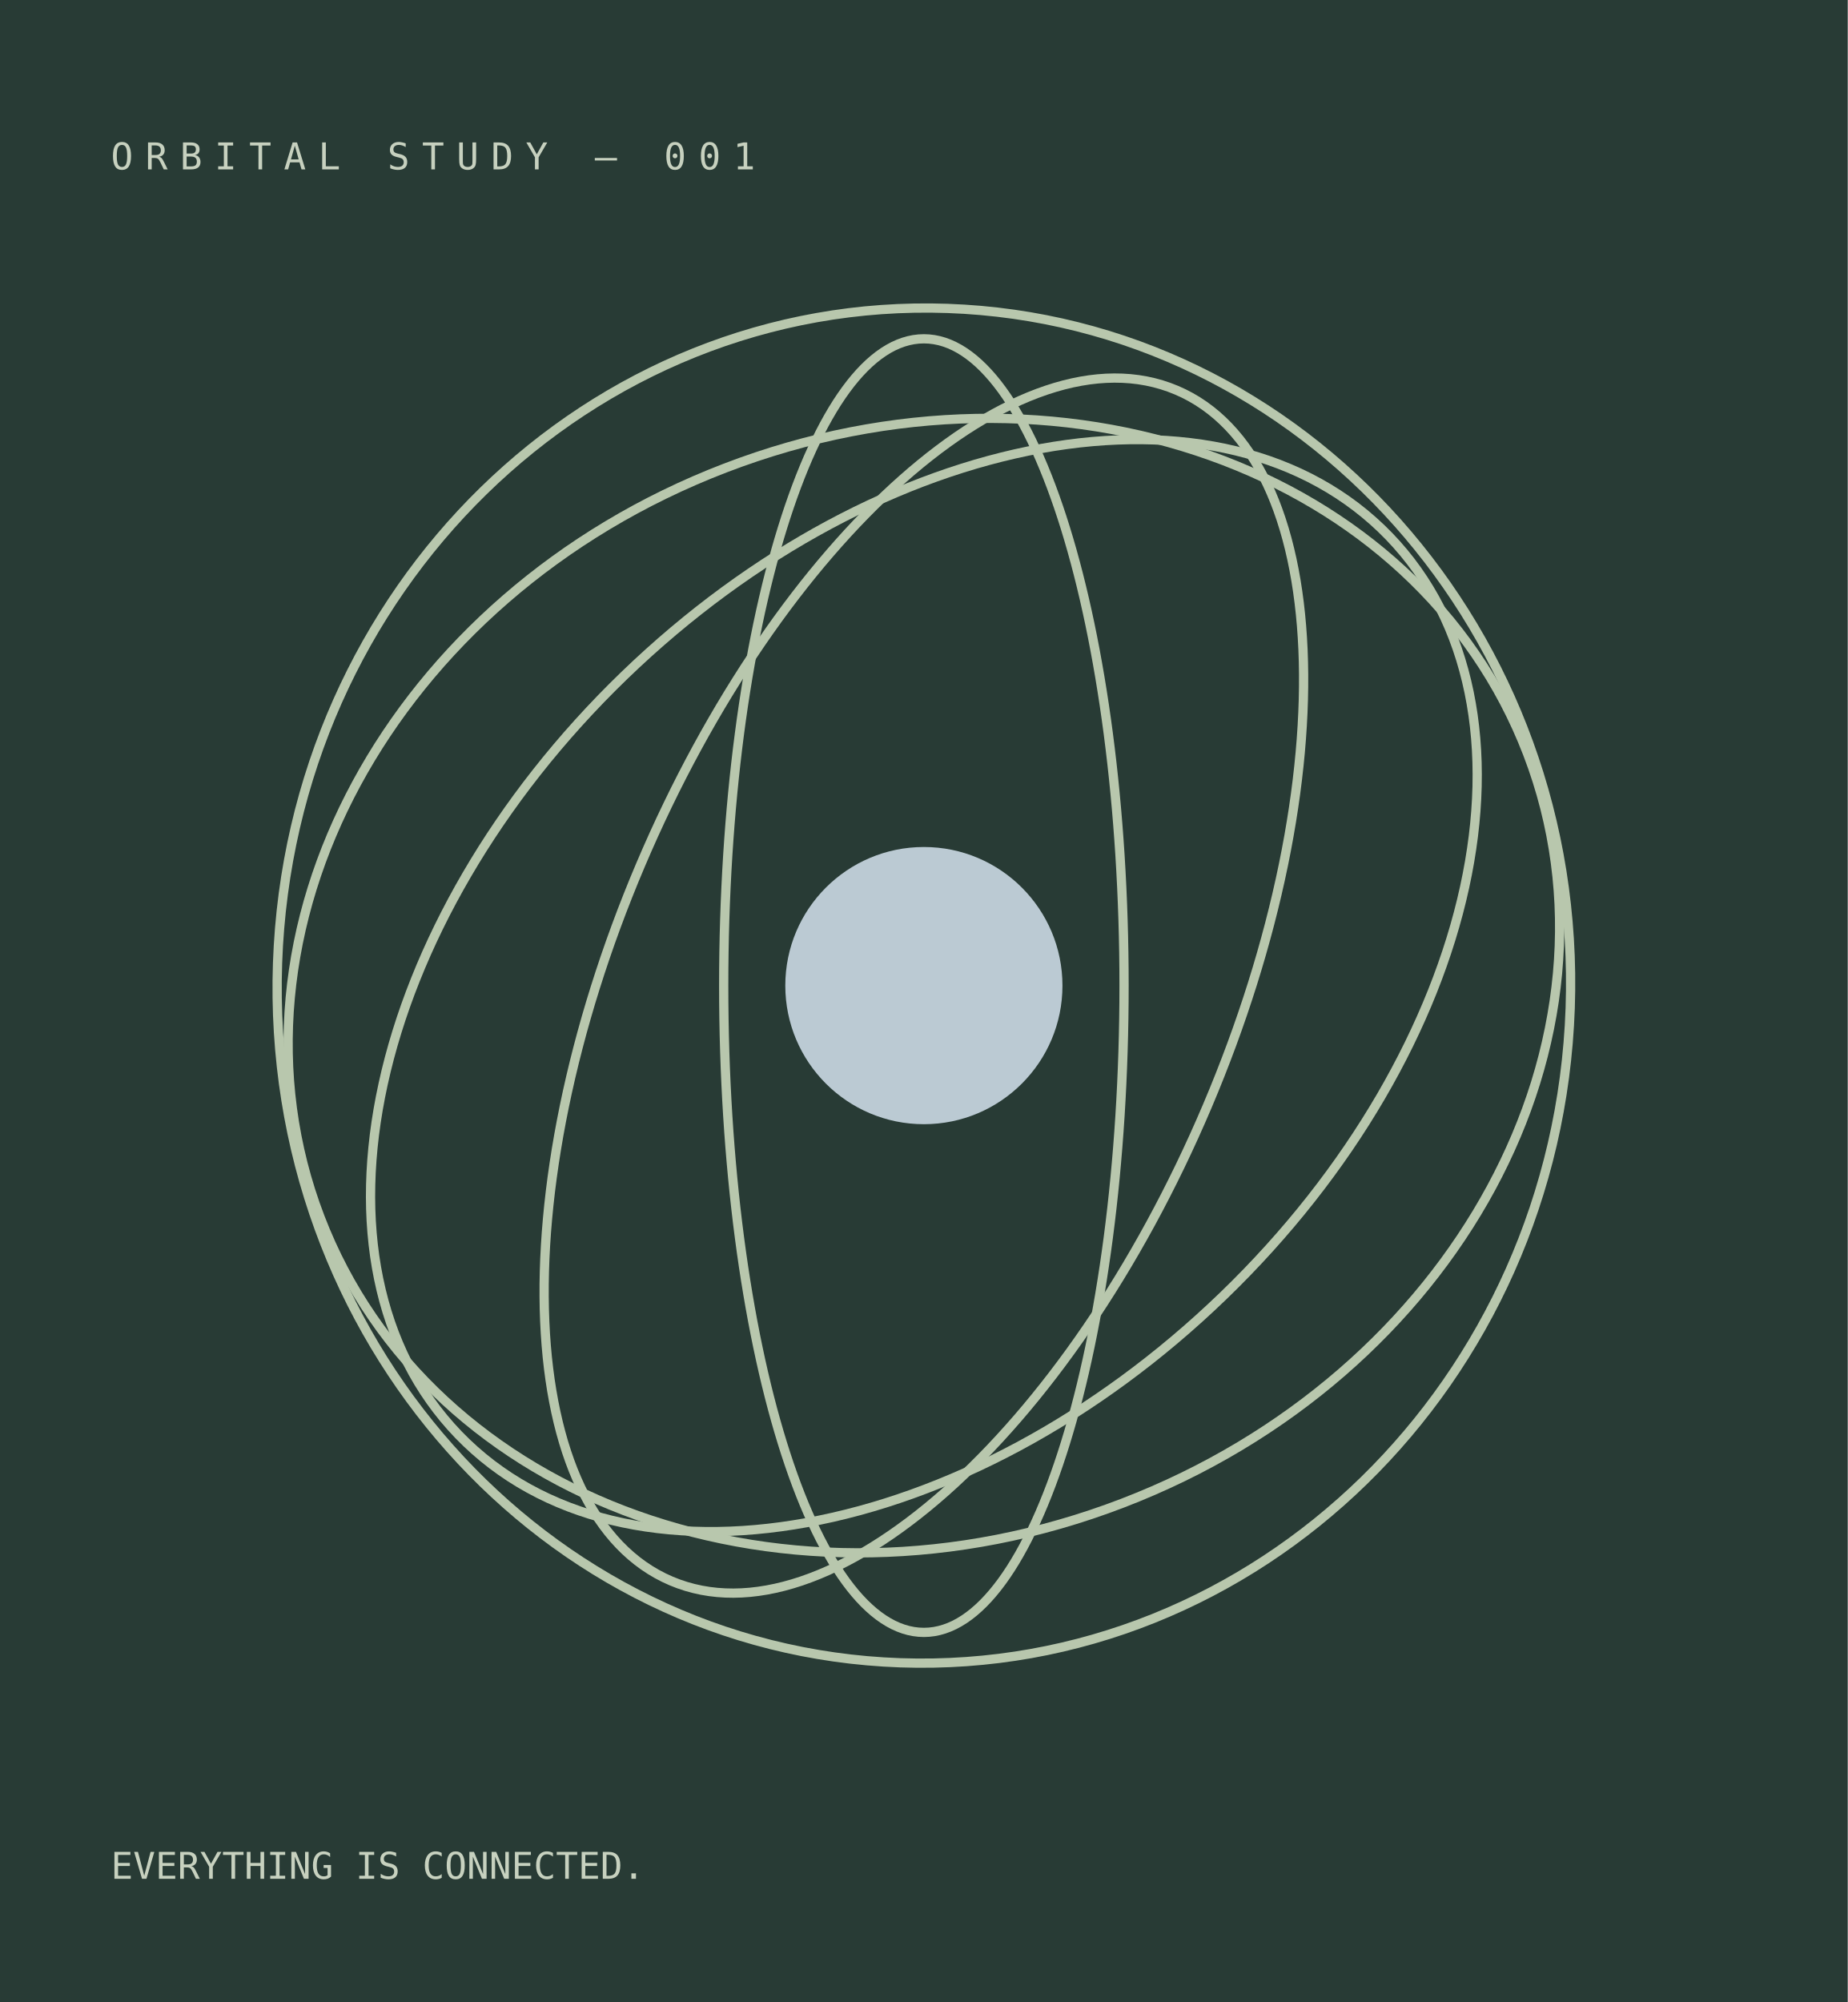
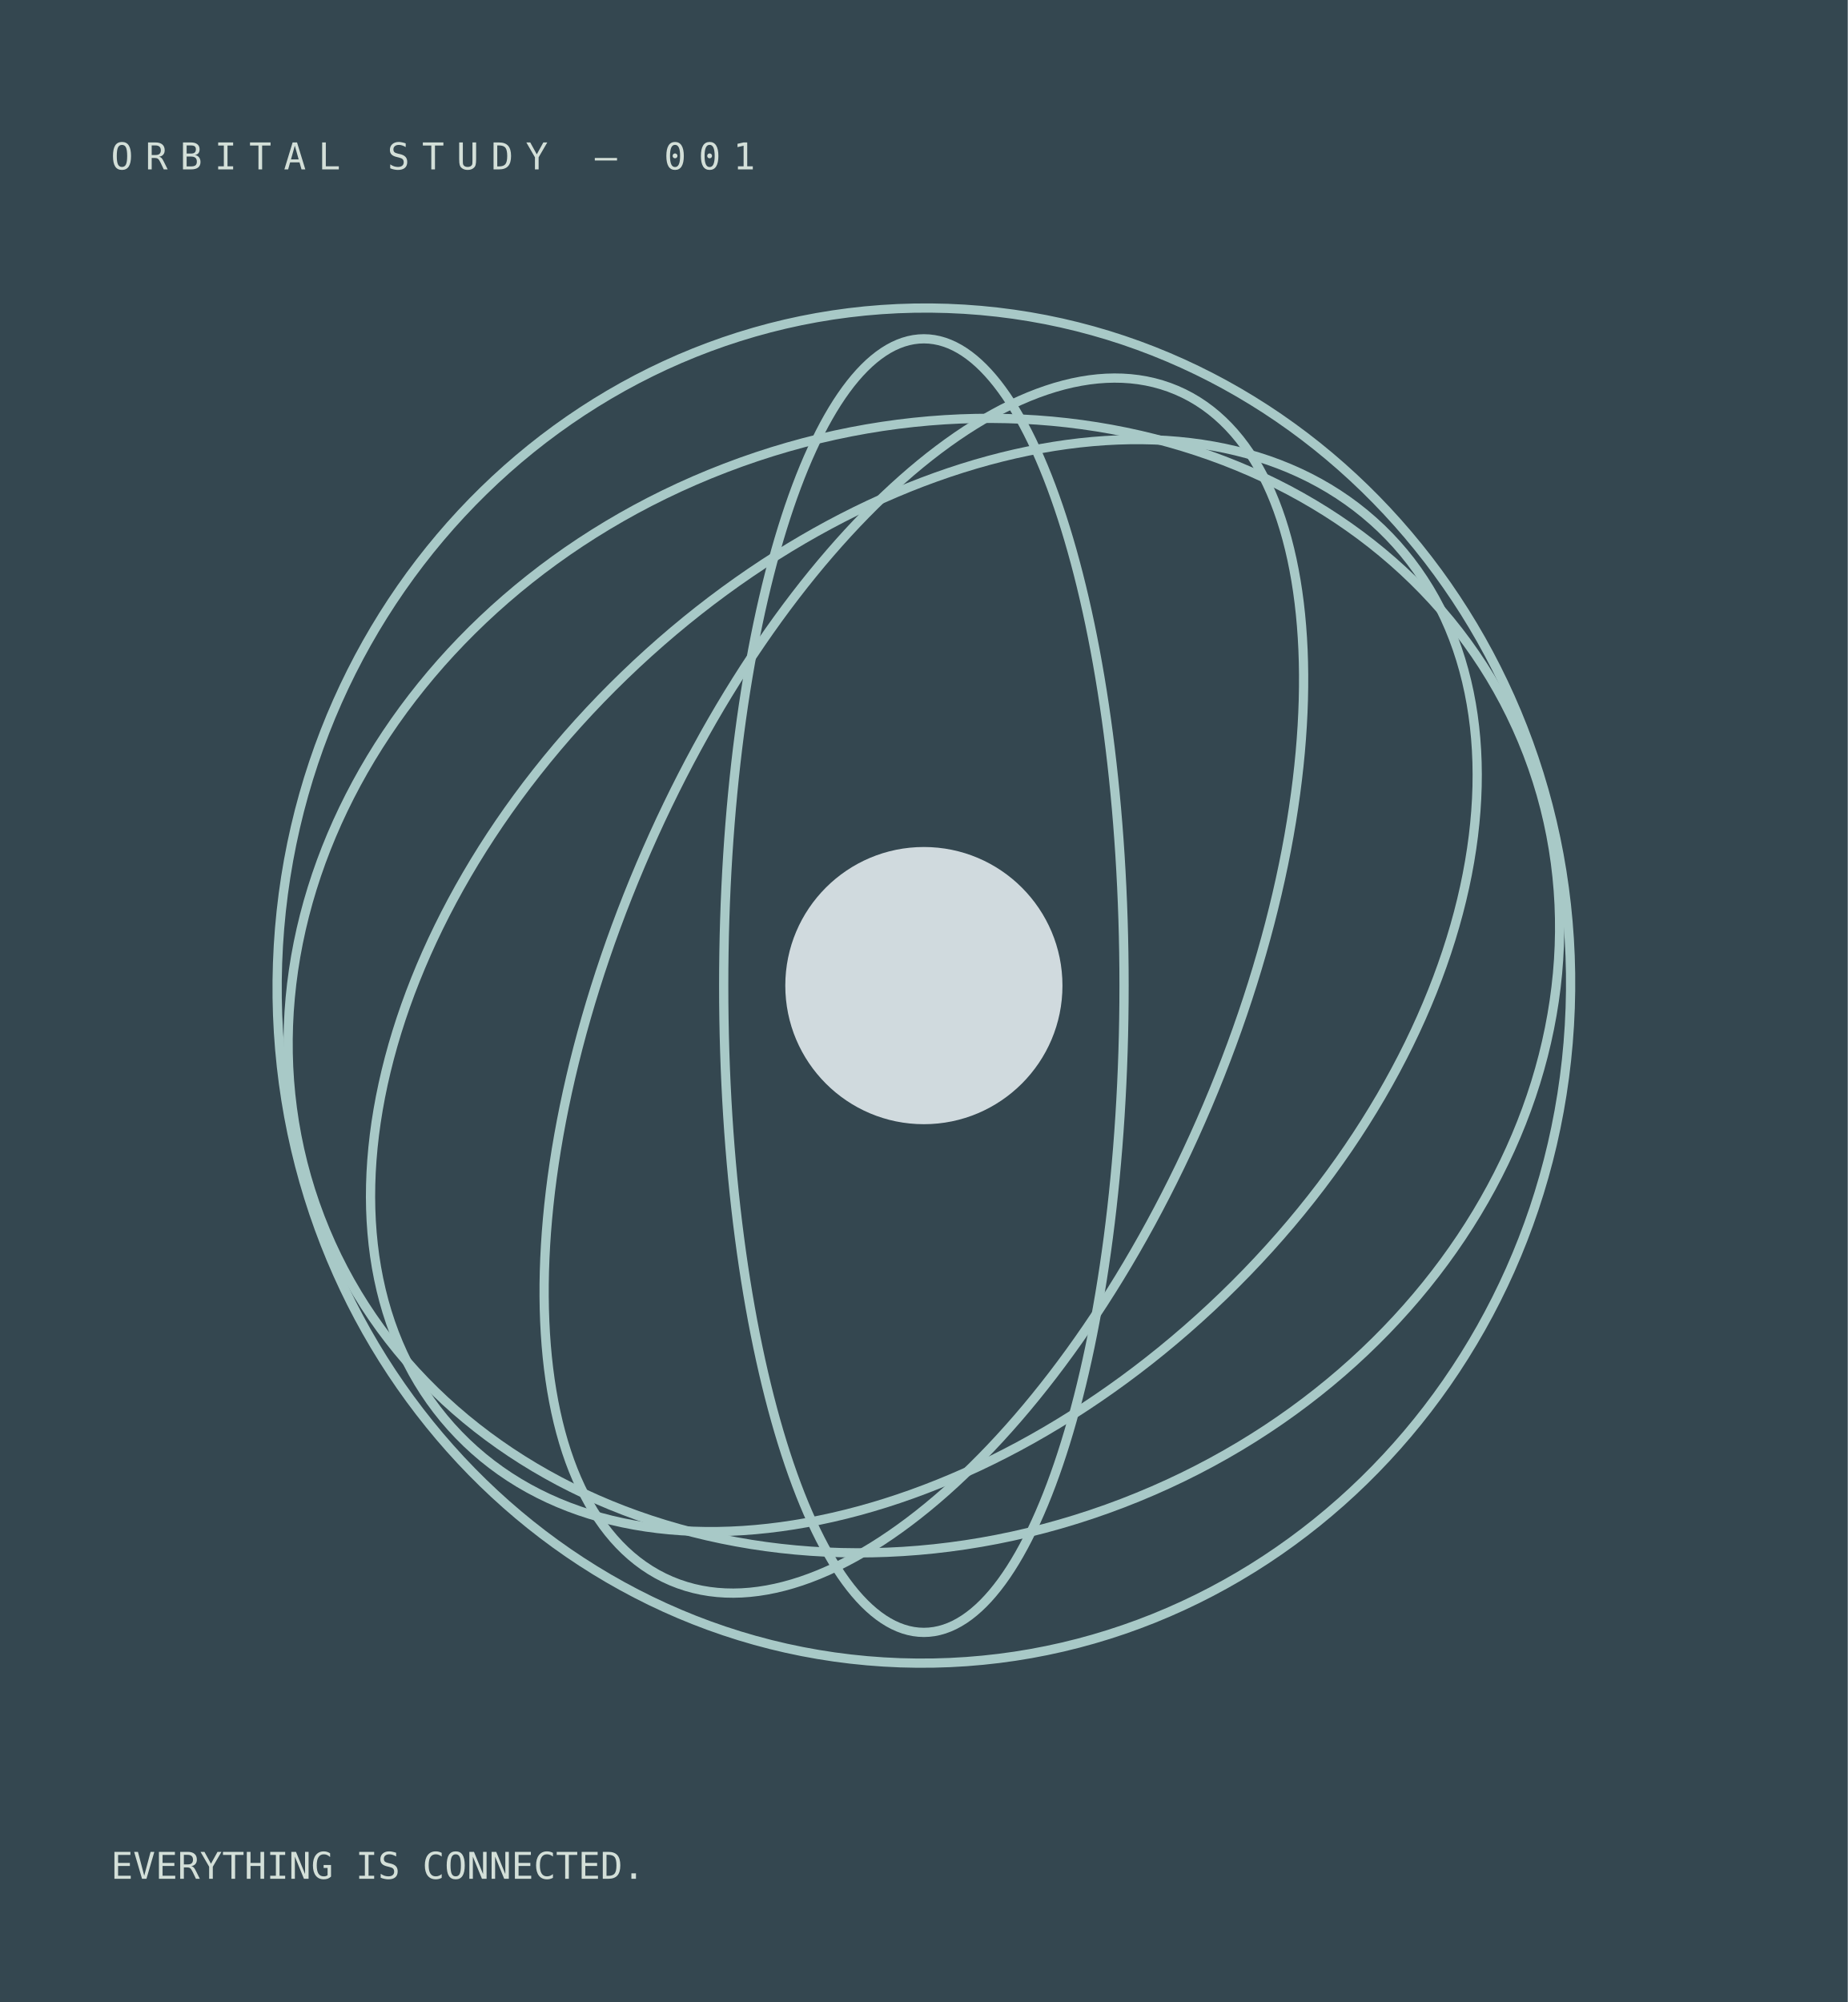
<svg xmlns="http://www.w3.org/2000/svg" viewBox="0 0 600 650">
-   <rect width="600" height="650" fill="#283b35" />
+   <rect width="600" height="650" fill="#344750" />
  <g font-family="monospace">
-     <g fill="none" stroke="#b8c7ad" stroke-width="3">
+     <g fill="none" stroke="#a8c9c7" stroke-width="3">
      <ellipse cx="300" cy="320" rx="65" ry="210" transform="rotate(0 300 320)" />
      <ellipse cx="300" cy="320" rx="100" ry="210" transform="rotate(23 300 320)" />
      <ellipse cx="300" cy="320" rx="140" ry="210" transform="rotate(46 300 320)" />
      <ellipse cx="300" cy="320" rx="180" ry="210" transform="rotate(69 300 320)" />
      <ellipse cx="300" cy="320" rx="220" ry="210" transform="rotate(92 300 320)" />
    </g>
-     <circle cx="300" cy="320" r="45" fill="#bbcad3" />
-     <text x="36" y="55" fill="#c7d1bf" font-size="12" letter-spacing="4">ORBITAL STUDY — 001</text>
-     <text x="36" y="610" fill="#c7d1bf" font-size="12">EVERYTHING IS CONNECTED.</text>
+     <circle cx="300" cy="320" r="45" fill="#d0dade" />
+     <text x="36" y="55" fill="#d3dfd8" font-size="12" letter-spacing="4">ORBITAL STUDY — 001</text>
+     <text x="36" y="610" fill="#d3dfd8" font-size="12">EVERYTHING IS CONNECTED.</text>
  </g>
</svg>
